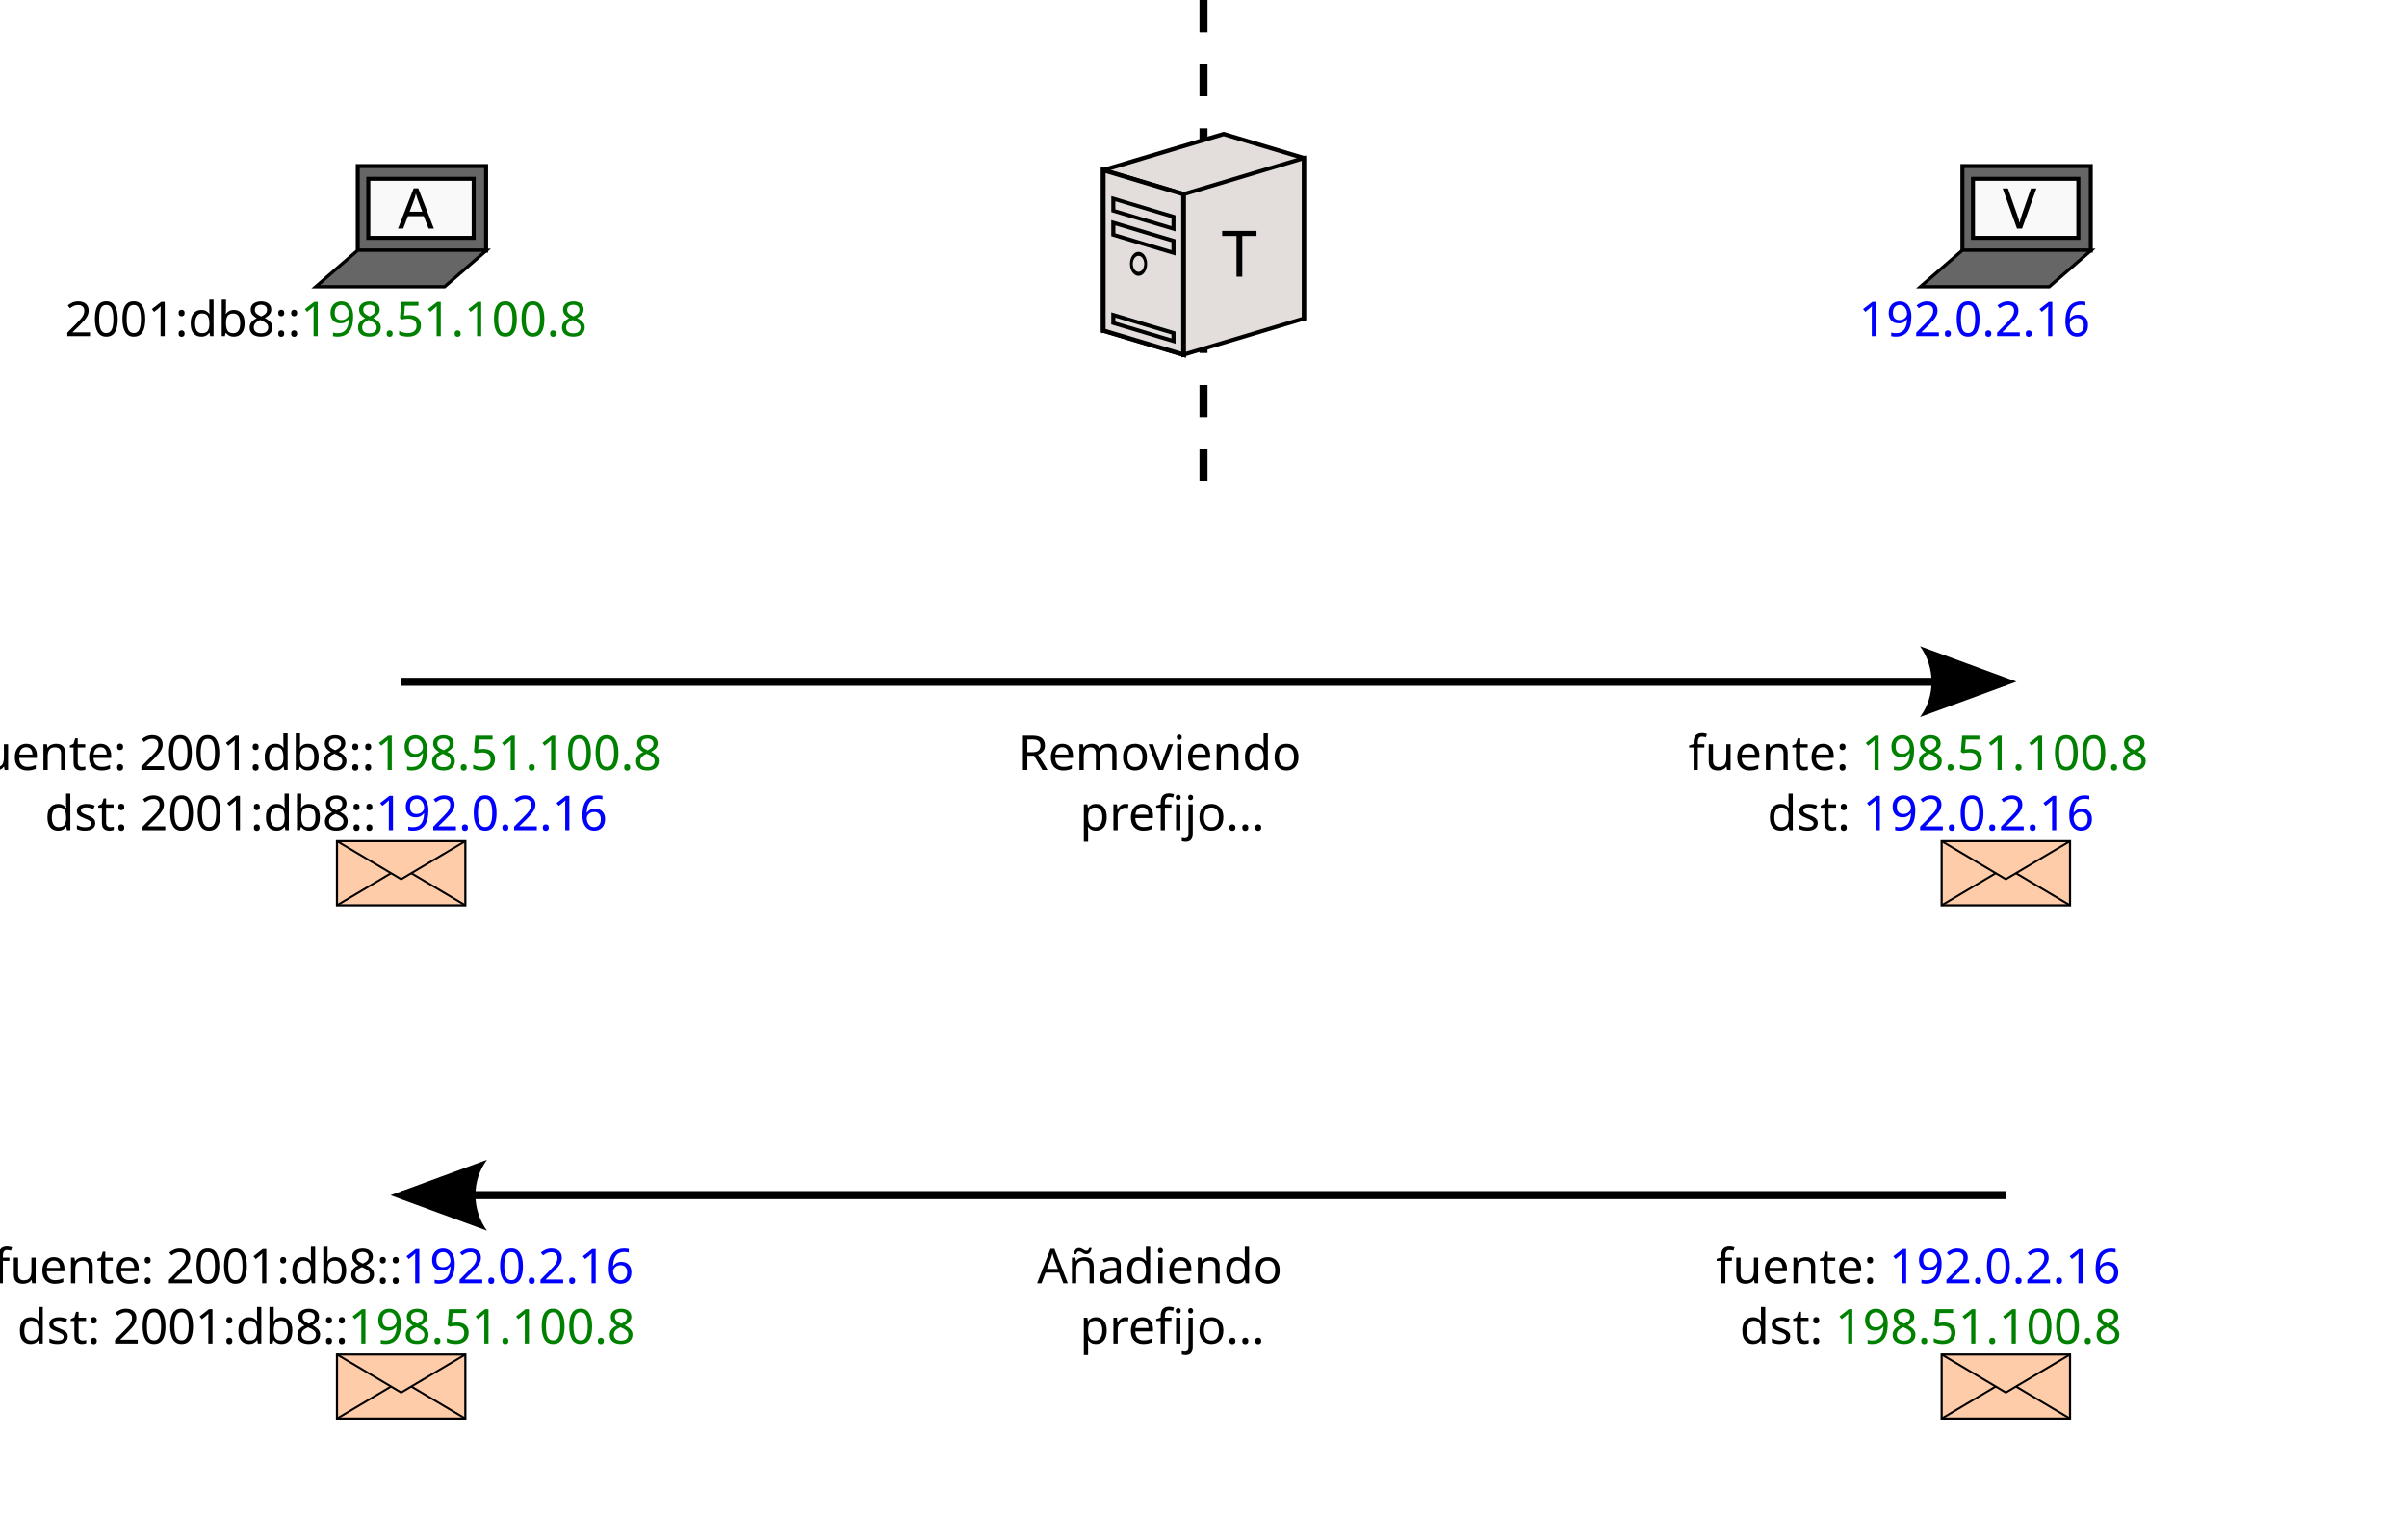
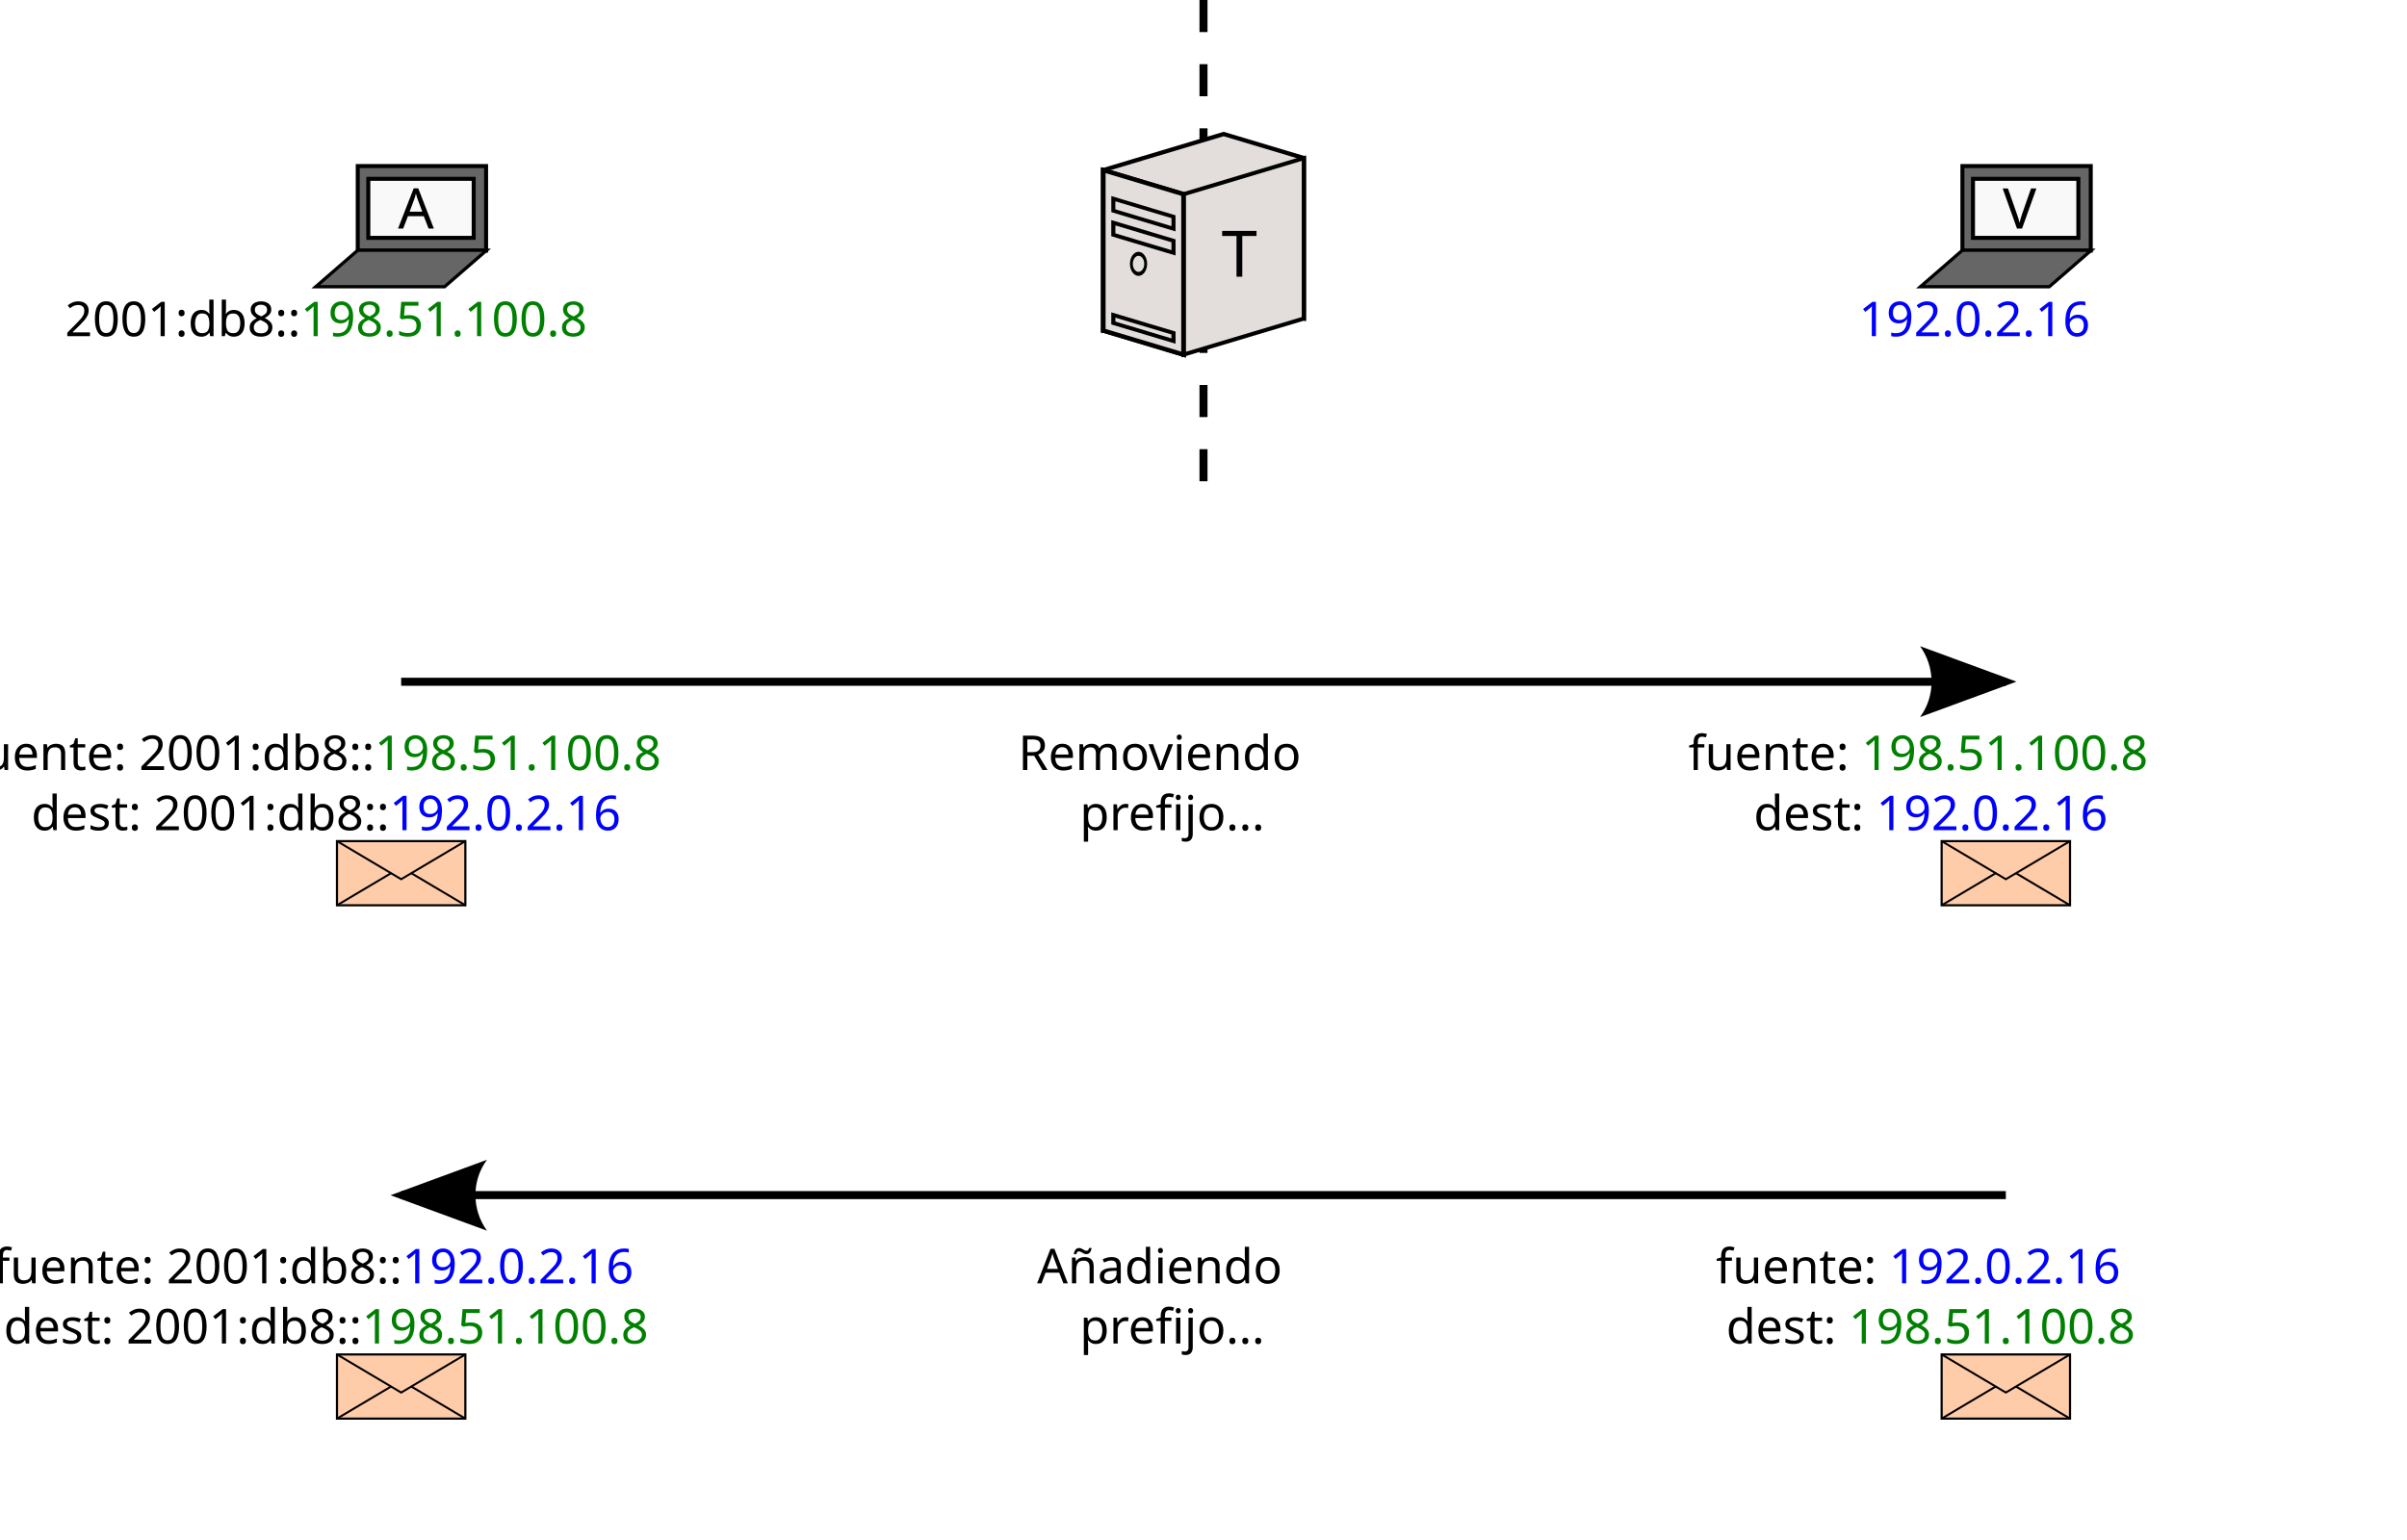
<svg xmlns="http://www.w3.org/2000/svg" xmlns:xlink="http://www.w3.org/1999/xlink" width="600" height="384" id="svg2" version="1.1">
  <defs id="defs4">
    <marker orient="auto" refY="0" refX="0" id="Arrow2Lend" style="overflow:visible">
      <path id="path4784" style="fill-rule:evenodd;stroke-width:0.625;stroke-linejoin:round" d="M 8.719,4.034 -2.207,0.016 8.719,-4.002 c -1.745,2.372 -1.735,5.617 -6e-7,8.035 z" transform="matrix(-1.1,0,0,-1.1,-1.1,0)" />
    </marker>
    <marker orient="auto" refY="0" refX="0" id="Arrow2Lstart" style="overflow:visible">
      <path id="path4781" style="fill-rule:evenodd;stroke-width:0.625;stroke-linejoin:round" d="M 8.719,4.034 -2.207,0.016 8.719,-4.002 c -1.745,2.372 -1.735,5.617 -6e-7,8.035 z" transform="matrix(1.1,0,0,1.1,1.1,0)" />
    </marker>
  </defs>
  <g id="layer1" transform="translate(0,-668.3622)" style="display:inline">
    <path style="fill:none;stroke:#000000;stroke-width:2;stroke-linecap:butt;stroke-linejoin:miter;stroke-miterlimit:4;stroke-opacity:1;stroke-dasharray:8, 8;stroke-dashoffset:0" d="M 300,-128 300,0" id="path3952" transform="translate(0,796.3622)" />
    <g transform="translate(275.0219,507.1521)" style="display:inline" id="g4244">
      <path id="rect4226" d="m 30,194.625 -30,9 0,40 30,-9 20,6 0,-40 -20,-6 z" style="fill:#e3dedb;stroke:#000000;stroke-width:1.057;stroke-miterlimit:4;stroke-opacity:1;stroke-dasharray:none;stroke-dashoffset:0;display:inline" />
      <rect transform="matrix(1,0.3,0,1,0,-796.3622)" y="1000" x="0" height="40" width="20" id="rect4208" style="fill:#ffe680;stroke:#000000;stroke-width:1.145;stroke-miterlimit:4;stroke-opacity:1;stroke-dasharray:none;stroke-dashoffset:0;display:inline" />
      <rect style="fill:#e3dedb;stroke:#000000;stroke-width:1.057;stroke-miterlimit:4;stroke-opacity:1;stroke-dasharray:none;stroke-dashoffset:0;display:inline" id="rect4210" width="30" height="40" x="20" y="1012" transform="matrix(1,-0.3,0,1,0,-796.3622)" />
      <rect style="fill:#e3dedb;stroke:#000000;stroke-width:1.145;stroke-miterlimit:4;stroke-opacity:1;stroke-dasharray:none;stroke-dashoffset:0;display:inline" id="rect4234" width="20" height="40" x="0" y="1000" transform="matrix(1,0.3,0,1,0,-796.3622)" />
      <rect transform="matrix(1,0.3,0,1,0,0)" y="210" x="2.5" height="3" width="15" id="rect4236" style="fill:none;stroke:#000000;stroke-width:1.001;stroke-miterlimit:4;stroke-opacity:1;stroke-dasharray:none;stroke-dashoffset:0;display:inline" />
      <rect style="fill:none;stroke:#000000;stroke-width:1.022;stroke-miterlimit:4;stroke-opacity:1;stroke-dasharray:none;stroke-dashoffset:0;display:inline" id="rect4238" width="15" height="3" x="2.5" y="216" transform="matrix(1,0.3,0,1,0,0)" />
      <rect transform="matrix(1,0.3,0,1,0,0)" y="239" x="2.5" height="2" width="15" id="rect4240" style="fill:none;stroke:#000000;stroke-width:1.022;stroke-miterlimit:4;stroke-opacity:1;stroke-dasharray:none;stroke-dashoffset:0;display:inline" />
      <path transform="matrix(0.7130212,0,0,1,2.008852,0)" d="M 12,227 A 2.5,2.5 0 0 1 9.5,229.5 2.5,2.5 0 0 1 7,227 2.5,2.5 0 0 1 9.5,224.5 2.5,2.5 0 0 1 12,227 Z" id="path4242" style="fill:none;stroke:#000000;stroke-width:1;stroke-miterlimit:4;stroke-opacity:1;stroke-dasharray:none;stroke-dashoffset:0" />
    </g>
    <g id="g3848" transform="matrix(0.5,0,0,0.5,84,367.9134)">
      <path id="rect3839" d="m 0,1020.362 64,0 0,32 -64,0 z" style="fill:#ffccaa;fill-opacity:1;stroke:#000000;stroke-width:1.071;stroke-miterlimit:4;stroke-opacity:1;stroke-dashoffset:0" />
      <path transform="translate(0,540.3622)" id="path3841" d="m 0,480 32,19 32,-19" style="fill:none;stroke:#000000;stroke-width:1px;stroke-linecap:butt;stroke-linejoin:miter;stroke-opacity:1" />
      <path style="fill:none;stroke:#000000;stroke-width:1px;stroke-linecap:butt;stroke-linejoin:miter;stroke-opacity:1" d="m 0,1052.362 26.994,-16.027 m 10.027,0.01 L 64,1052.362" id="path3843" />
    </g>
    <text xml:space="preserve" style="font-style:normal;font-weight:normal;font-size:12px;line-height:125%;font-family:Sans;text-align:center;letter-spacing:0px;word-spacing:0px;text-anchor:middle;fill:#000000;fill-opacity:1;stroke:none" x="500" y="988.362" id="text4173">
      <tspan id="tspan4175" x="500" y="988.362">fuente: <tspan style="fill:#0000ff" id="tspan3053">192.0.2.16</tspan>
      </tspan>
-       <tspan x="500" y="1003.362" id="tspan4177">dst: <tspan style="fill:#008000" id="tspan3059">198.51.100.8</tspan>
+       <tspan x="500" y="1003.362" id="tspan4177">dest: <tspan style="fill:#008000" id="tspan3059">198.51.100.8</tspan>
      </tspan>
    </text>
    <text xml:space="preserve" style="font-style:normal;font-weight:normal;font-size:12px;line-height:125%;font-family:Sans;text-align:center;letter-spacing:0px;word-spacing:0px;text-anchor:middle;fill:#000000;fill-opacity:1;stroke:none" x="300" y="988.362" id="text4197">
      <tspan x="300" y="988.362" id="tspan3561">Añadiendo</tspan>
      <tspan x="300" y="1003.362" id="tspan3122">prefijo...</tspan>
    </text>
    <use x="0" y="0" xlink:href="#g3848" id="use4203" transform="translate(400,1.7999998e-6)" width="512" height="512" />
    <text id="text4205" y="988.362" x="100" style="font-style:normal;font-weight:normal;font-size:12px;line-height:125%;font-family:Sans;text-align:center;letter-spacing:0px;word-spacing:0px;text-anchor:middle;fill:#000000;fill-opacity:1;stroke:none" xml:space="preserve">
      <tspan y="988.362" x="100" id="tspan4207">fuente: 2001:db8::<tspan style="fill:#0000ff" id="tspan3055">192.0.2.16</tspan>
      </tspan>
-       <tspan id="tspan4209" y="1003.362" x="100">dst: 2001:db8::<tspan style="fill:#008000" id="tspan3057">198.51.100.8</tspan>
+       <tspan id="tspan4209" y="1003.362" x="100">dest: 2001:db8::<tspan style="fill:#008000" id="tspan3057">198.51.100.8</tspan>
      </tspan>
    </text>
    <text id="text4219" y="860.362" x="500" style="font-style:normal;font-weight:normal;font-size:12px;line-height:125%;font-family:Sans;text-align:center;letter-spacing:0px;word-spacing:0px;text-anchor:middle;fill:#000000;fill-opacity:1;stroke:none" xml:space="preserve">
      <tspan y="860.362" x="500" id="tspan4221">fuente: <tspan style="fill:#008000" id="tspan3047">198.51.100.8</tspan>
      </tspan>
-       <tspan id="tspan4223" y="875.362" x="500">dst: <tspan style="fill:#0000ff" id="tspan3051">192.0.2.16</tspan>
+       <tspan id="tspan4223" y="875.362" x="500">dest: <tspan style="fill:#0000ff" id="tspan3051">192.0.2.16</tspan>
      </tspan>
    </text>
    <text id="text4225" y="860.362" x="300" style="font-style:normal;font-weight:normal;font-size:12px;line-height:125%;font-family:Sans;text-align:center;letter-spacing:0px;word-spacing:0px;text-anchor:middle;fill:#000000;fill-opacity:1;stroke:none" xml:space="preserve">
      <tspan id="tspan4229" y="860.362" x="300">Removiendo</tspan>
      <tspan y="875.362" x="300" id="tspan3130">prefijo...</tspan>
    </text>
    <use height="512" width="512" transform="translate(400,128)" id="use4231" xlink:href="#g3848" y="0" x="0" />
    <text xml:space="preserve" style="font-style:normal;font-weight:normal;font-size:12px;line-height:125%;font-family:Sans;text-align:center;letter-spacing:0px;word-spacing:0px;text-anchor:middle;fill:#000000;fill-opacity:1;stroke:none" x="100" y="860.362" id="text4233">
      <tspan x="100" y="860.362" id="tspan4237">fuente: 2001:db8::<tspan style="fill:#008000" id="tspan3045">198.51.100.8</tspan>
      </tspan>
-       <tspan x="100" y="875.362" id="tspan4241">dst: 2001:db8::<tspan style="fill:#0000ff" id="tspan3049">192.0.2.16</tspan>
+       <tspan x="100" y="875.362" id="tspan4241">dest: 2001:db8::<tspan style="fill:#0000ff" id="tspan3049">192.0.2.16</tspan>
      </tspan>
    </text>
    <path style="fill:none;stroke:#000000;stroke-width:2;stroke-linecap:butt;stroke-linejoin:miter;stroke-miterlimit:4;stroke-opacity:1;stroke-dasharray:none;marker-end:url(#Arrow2Lend)" d="m 100,838.362 400,0" id="path4243" />
    <path id="path4429" d="m 100,966.362 400,0" style="fill:none;stroke:#000000;stroke-width:2;stroke-linecap:butt;stroke-linejoin:miter;stroke-miterlimit:4;stroke-opacity:1;stroke-dasharray:none;marker-start:url(#Arrow2Lstart);marker-end:none" />
    <use x="0" y="0" xlink:href="#g3848" id="use4805" width="512" height="512" transform="translate(0,128)" />
    <text xml:space="preserve" style="font-size:12px;font-style:normal;font-weight:normal;text-align:center;line-height:125%;letter-spacing:0px;word-spacing:0px;text-anchor:middle;fill:#0000ff;fill-opacity:1;stroke:none;display:inline;font-family:Sans" x="500" y="752.192" id="text3117">
      <tspan id="tspan3119" x="500" y="752.192">192.0.2.16</tspan>
    </text>
    <text xml:space="preserve" style="font-size:12px;font-style:normal;font-weight:normal;text-align:center;line-height:125%;letter-spacing:0px;word-spacing:0px;text-anchor:middle;fill:#000000;fill-opacity:1;stroke:none;display:inline;font-family:Sans" x="100" y="752.192" id="text3125">
      <tspan id="tspan3127" x="100" y="752.192">2001:db8::<tspan style="fill:#008000" id="tspan3061">198.51.100.8</tspan>
      </tspan>
    </text>
    <g id="g3141" style="display:inline" transform="matrix(0.7270794,0,0,0.7270794,69.18133,-81.19368)">
      <rect style="fill:#666666;stroke:#000000;stroke-width:1.375;stroke-miterlimit:4;stroke-dasharray:none" id="rect3143" width="44" height="29" x="27.5" y="163.5" transform="translate(0,924.3622)" />
      <rect style="fill:#666666;stroke:#000000;stroke-width:1.699;stroke-miterlimit:4;stroke-dasharray:none" id="rect3145" width="44.176" height="19.089" x="1313.716" y="1703.361" transform="matrix(1,0,-0.7551013,0.6556081,0,0)" />
      <rect transform="translate(0,924.3622)" style="fill:#f9f9f9;stroke:#000000;stroke-width:1.375;stroke-miterlimit:4;stroke-dasharray:none" id="rect3147" width="36.125" height="20.25" x="31.125" y="167.875" />
    </g>
    <text xml:space="preserve" style="font-size:14px;font-style:normal;font-weight:normal;line-height:125%;letter-spacing:0px;word-spacing:0px;fill:#000000;fill-opacity:1;stroke:none;display:inline;font-family:Sans" x="99.215" y="725.362" id="text3042">
      <tspan id="tspan3044" x="99.215" y="725.362">A</tspan>
    </text>
    <use x="0" y="0" xlink:href="#g3141" id="use3139" width="512" height="384" transform="translate(400,0)" />
    <text id="text3141" y="725.362" x="499.215" style="font-size:14px;font-style:normal;font-weight:normal;line-height:125%;letter-spacing:0px;word-spacing:0px;fill:#000000;fill-opacity:1;stroke:none;display:inline;font-family:Sans" xml:space="preserve">
      <tspan y="725.362" x="499.215" id="tspan3143">V</tspan>
    </text>
    <text xml:space="preserve" style="font-size:16px;font-style:normal;font-weight:normal;line-height:125%;letter-spacing:0px;word-spacing:0px;fill:#000000;fill-opacity:1;stroke:none;display:inline;font-family:Sans" x="304.497" y="737.362" id="text3145">
      <tspan id="tspan3147" x="304.497" y="737.362">T</tspan>
    </text>
  </g>
</svg>
